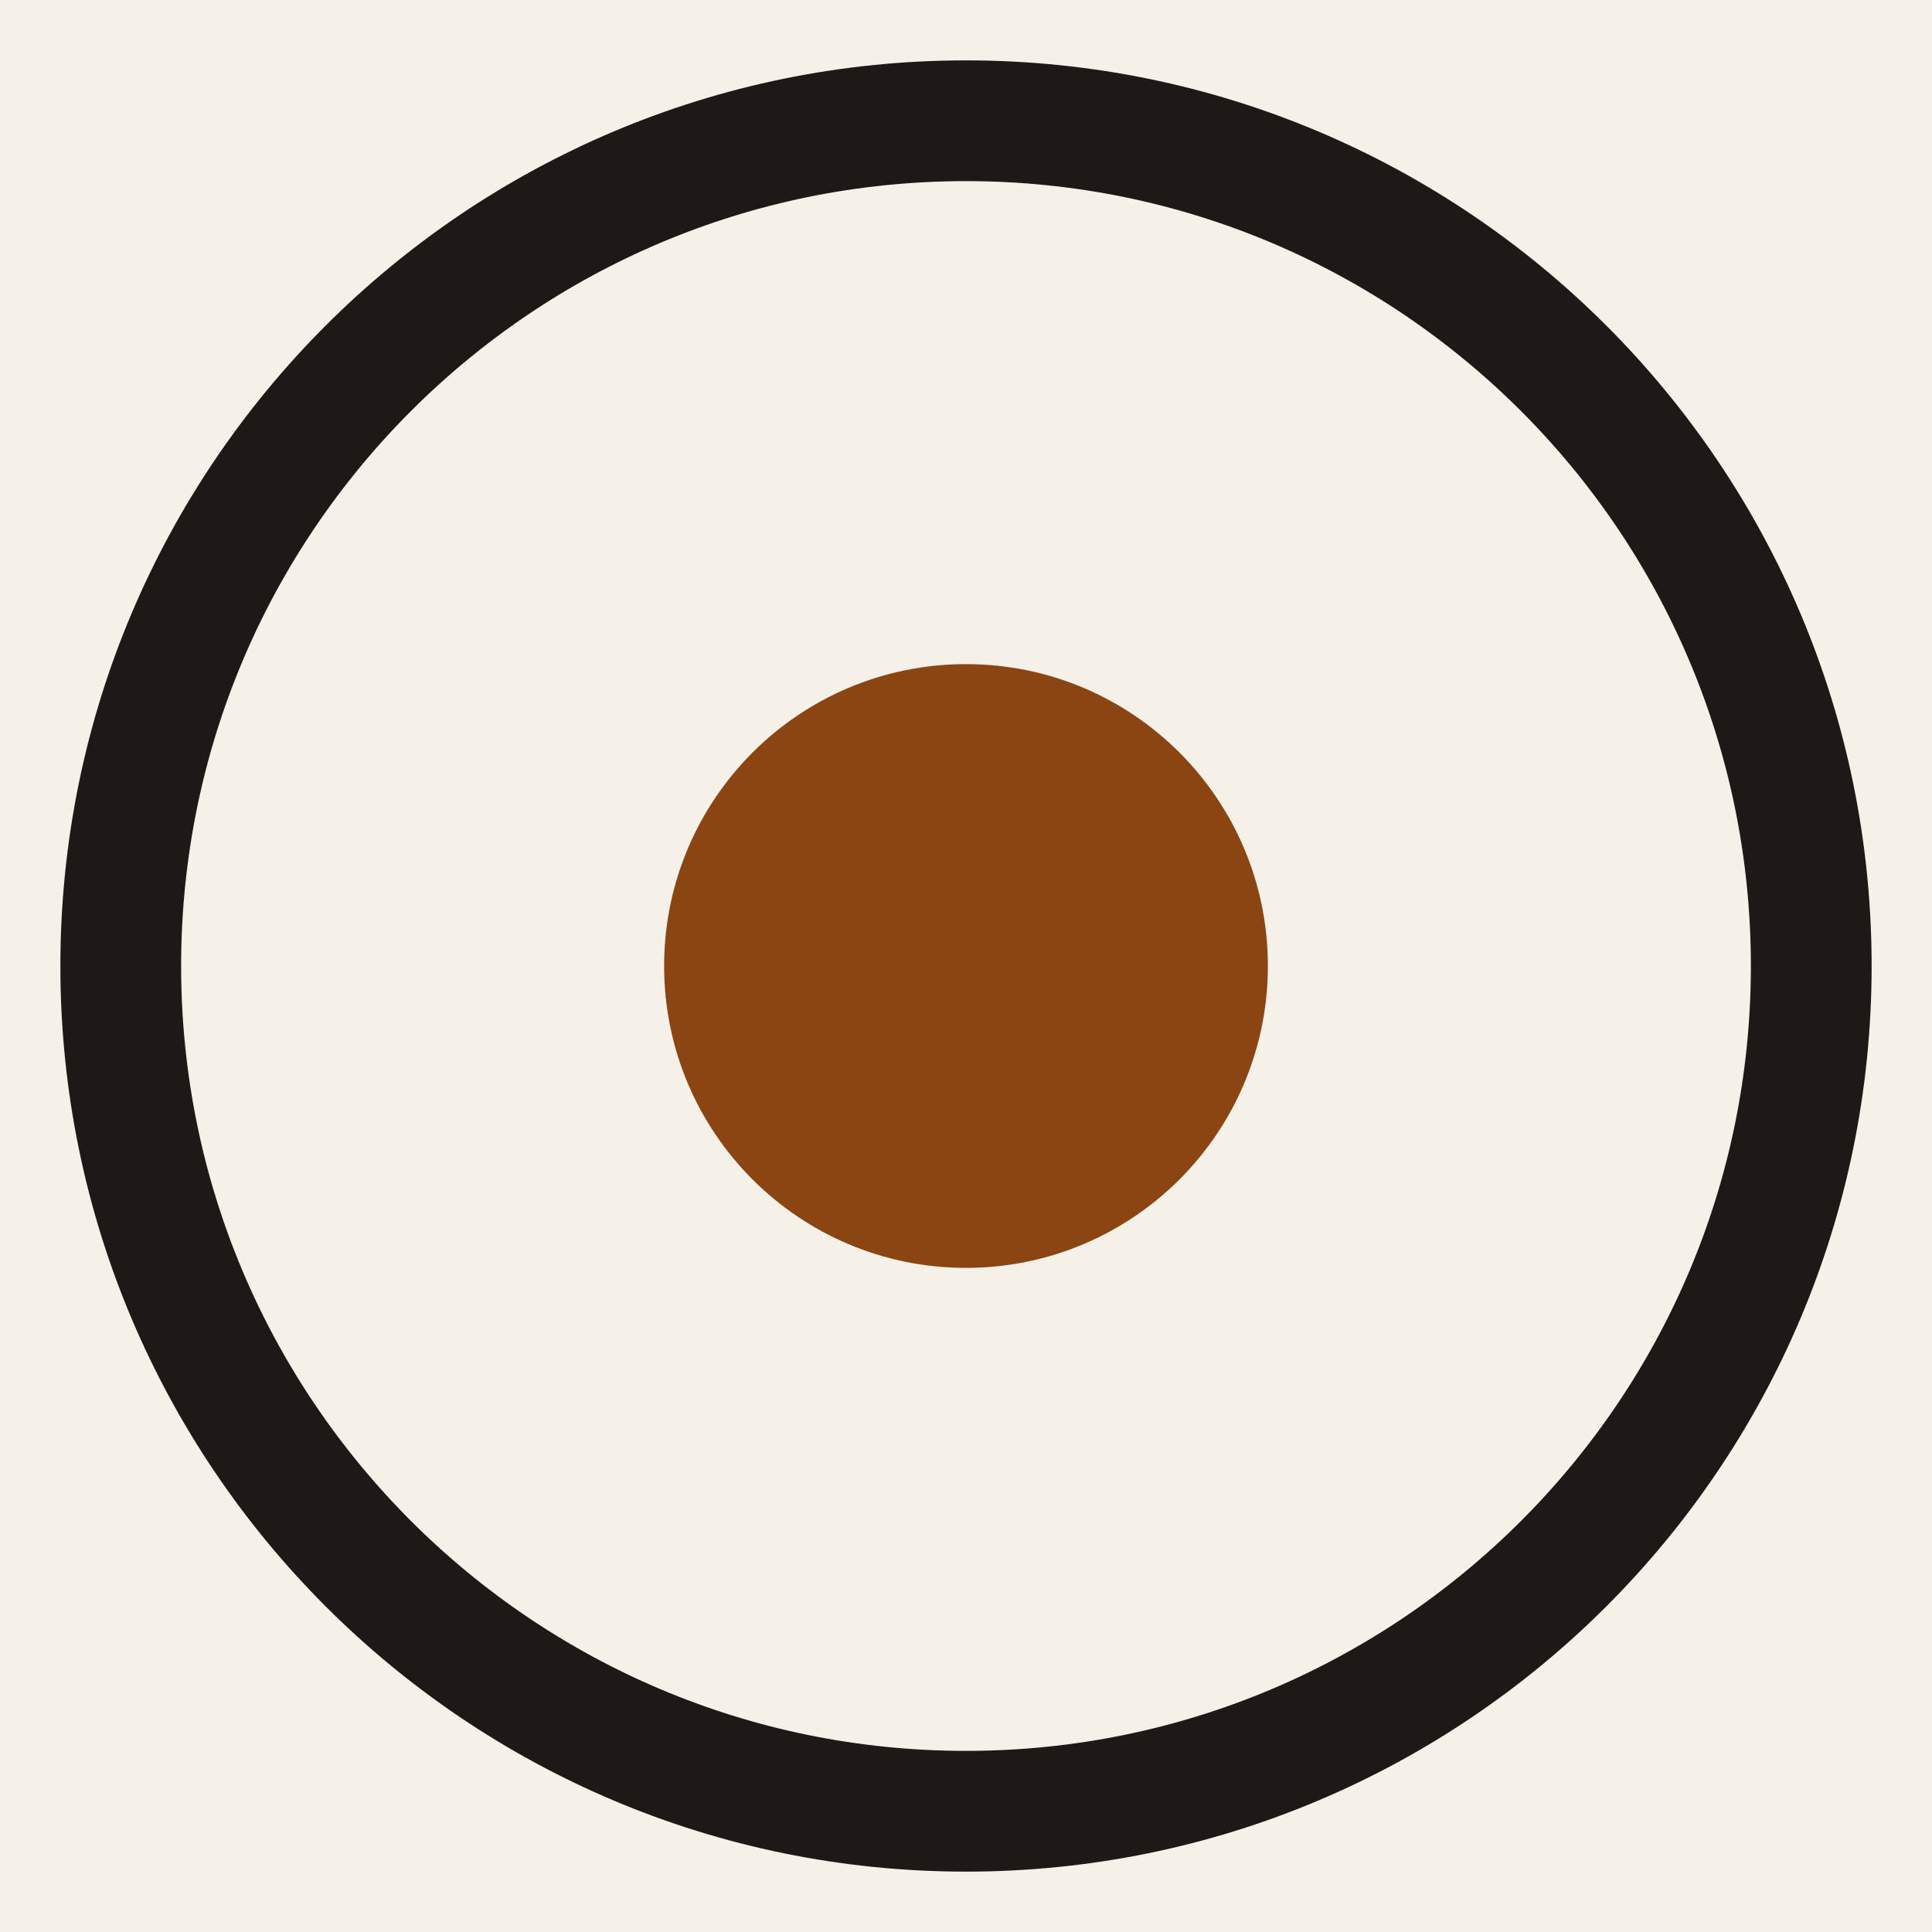
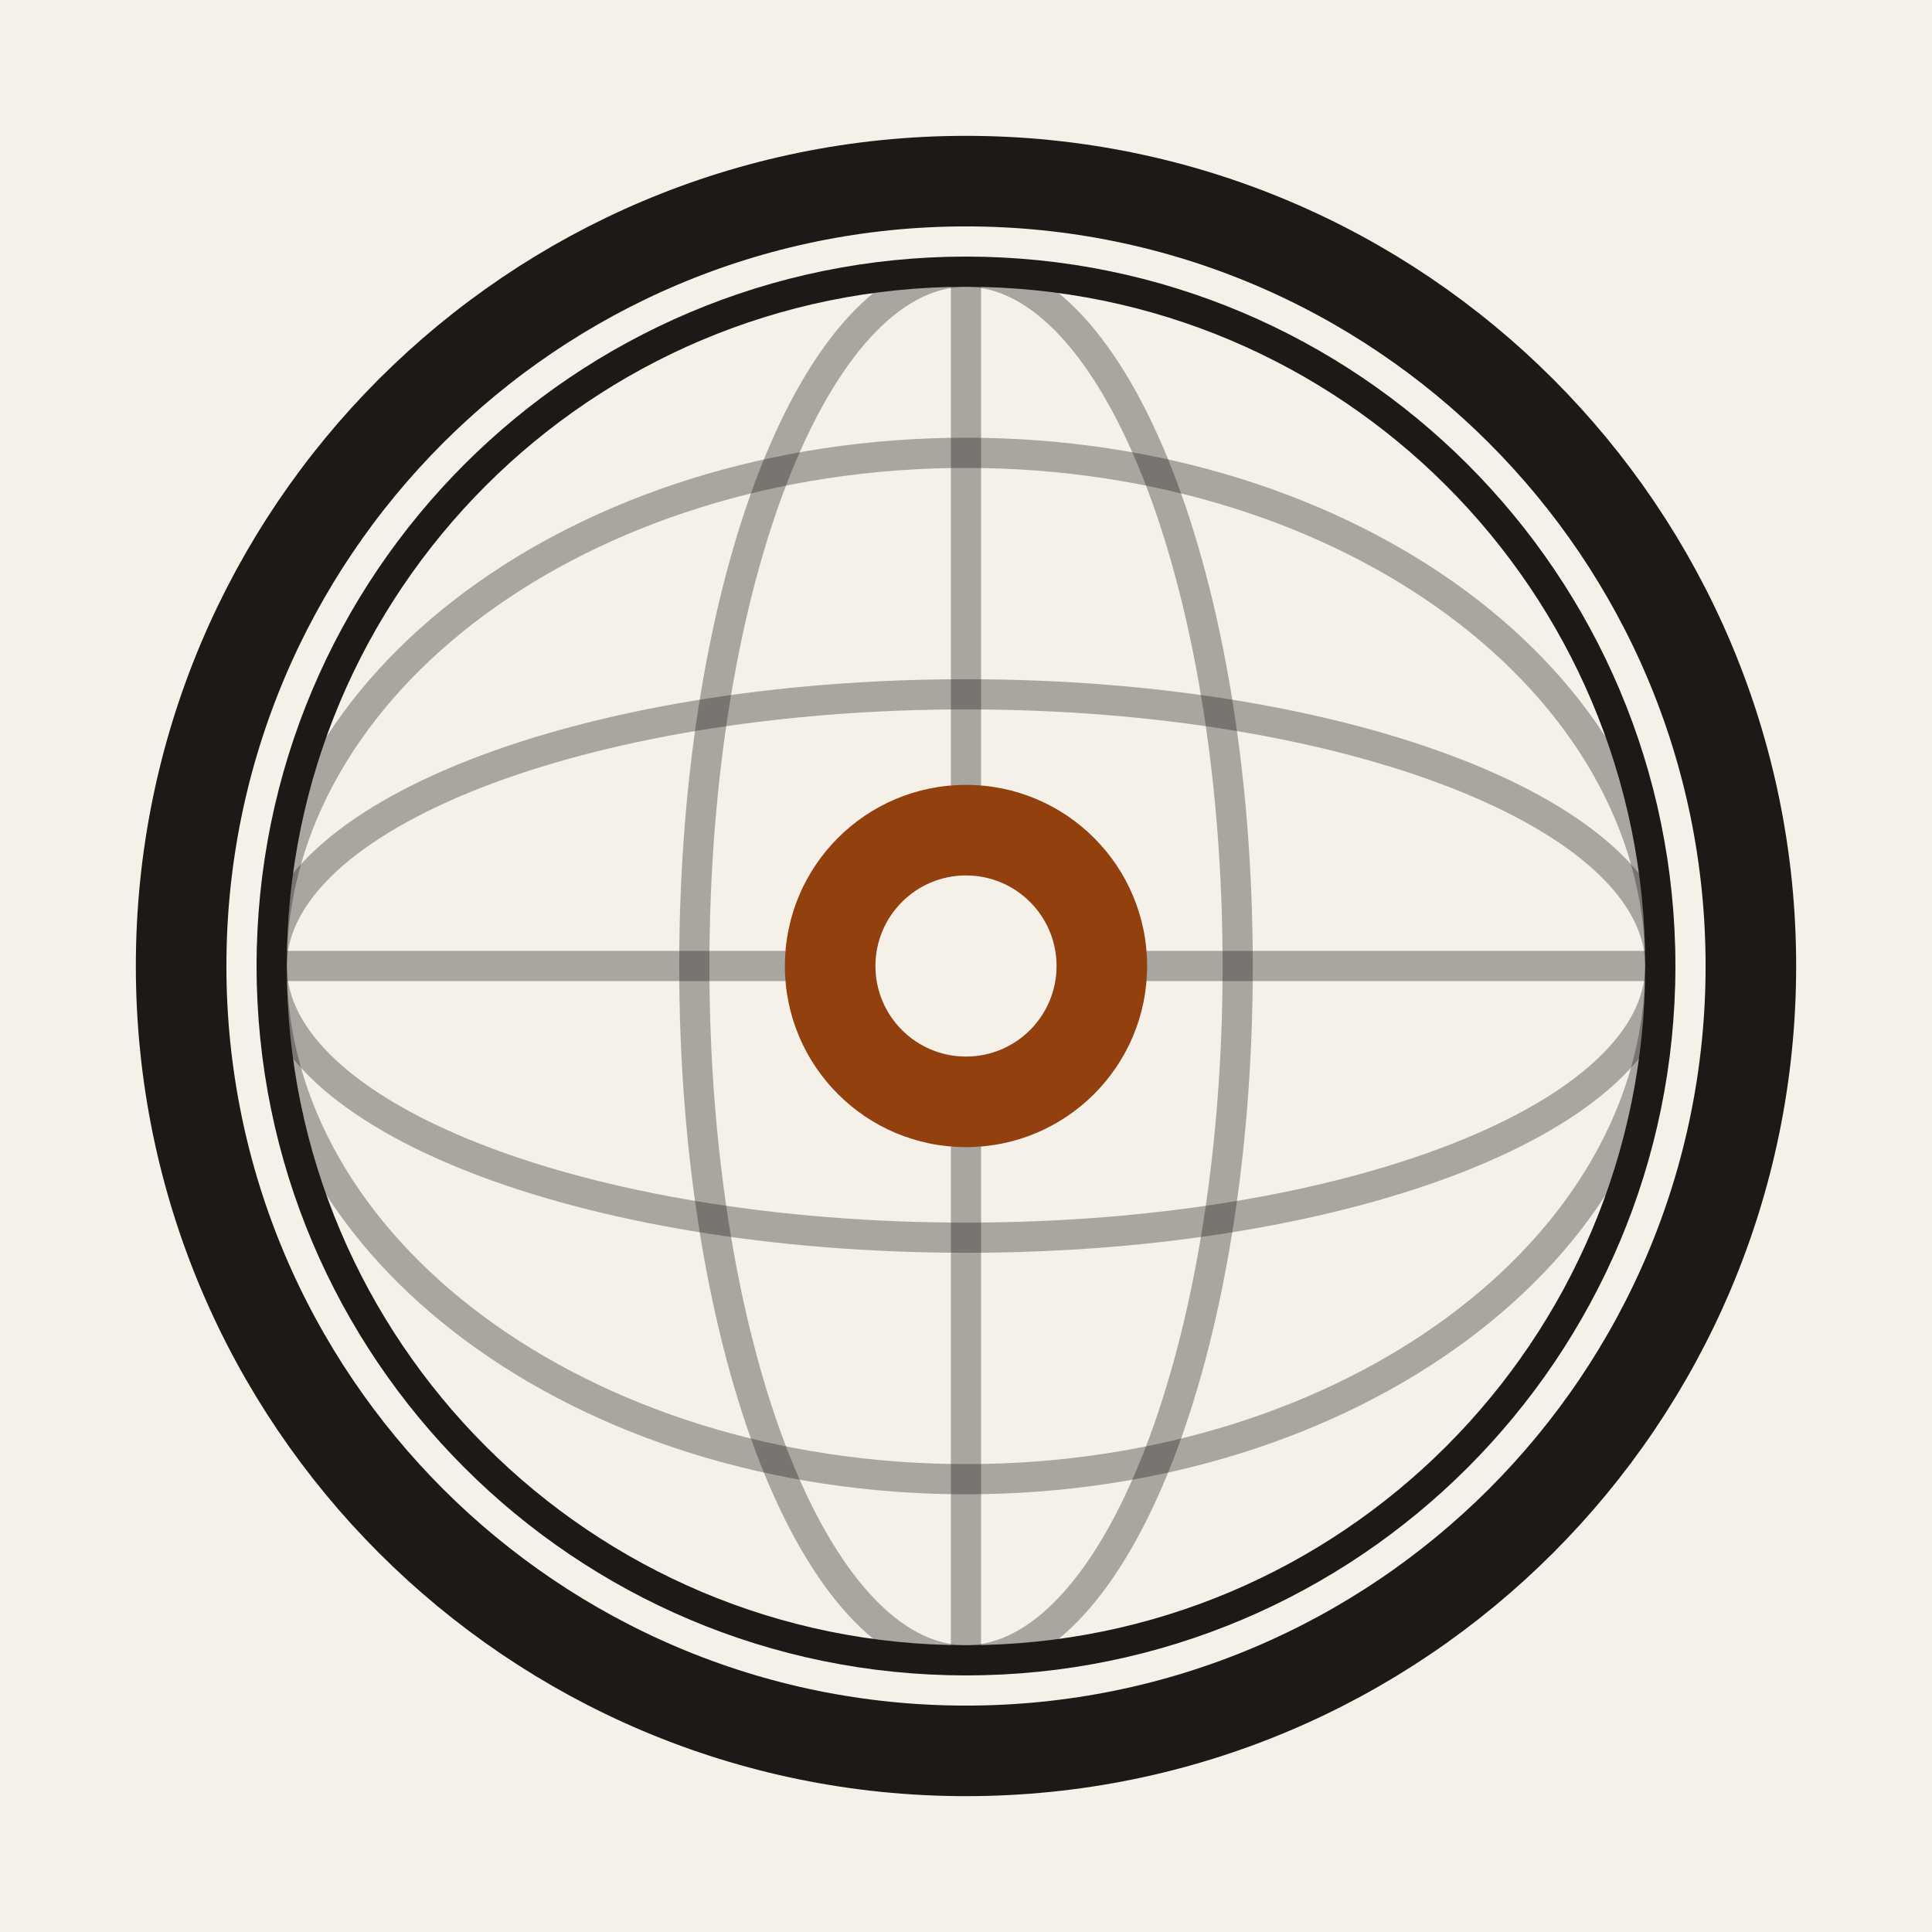
<svg xmlns="http://www.w3.org/2000/svg" viewBox="0 0 32 32">
  <rect width="32" height="32" fill="#F5F0E8" />
-   <circle cx="16" cy="16" r="14" fill="none" stroke="#1C1917" stroke-width="2" />
-   <circle cx="16" cy="16" r="5" fill="#8B4513" />
+   <circle cx="16" cy="16" r="13" fill="none" stroke="#1C1917" stroke-width="1.5" />
+   <circle cx="16" cy="16" r="11.5" fill="none" stroke="#1C1917" stroke-width="0.5" />
+   <ellipse cx="16" cy="16" rx="11.5" ry="4.5" fill="none" stroke="#1C1917" stroke-width="0.5" opacity="0.35" />
+   <ellipse cx="16" cy="16" rx="11.5" ry="8.5" fill="none" stroke="#1C1917" stroke-width="0.5" opacity="0.35" />
+   <ellipse cx="16" cy="16" rx="4.5" ry="11.5" fill="none" stroke="#1C1917" stroke-width="0.5" opacity="0.35" />
+   <line x1="4.5" y1="16" x2="27.5" y2="16" stroke="#1C1917" stroke-width="0.5" opacity="0.35" />
+   <line x1="16" y1="4.5" x2="16" y2="27.5" stroke="#1C1917" stroke-width="0.5" opacity="0.35" />
+   <circle cx="16" cy="16" r="3" fill="#92400E" />
+   <circle cx="16" cy="16" r="1.5" fill="#F5F0E8" />
</svg>
